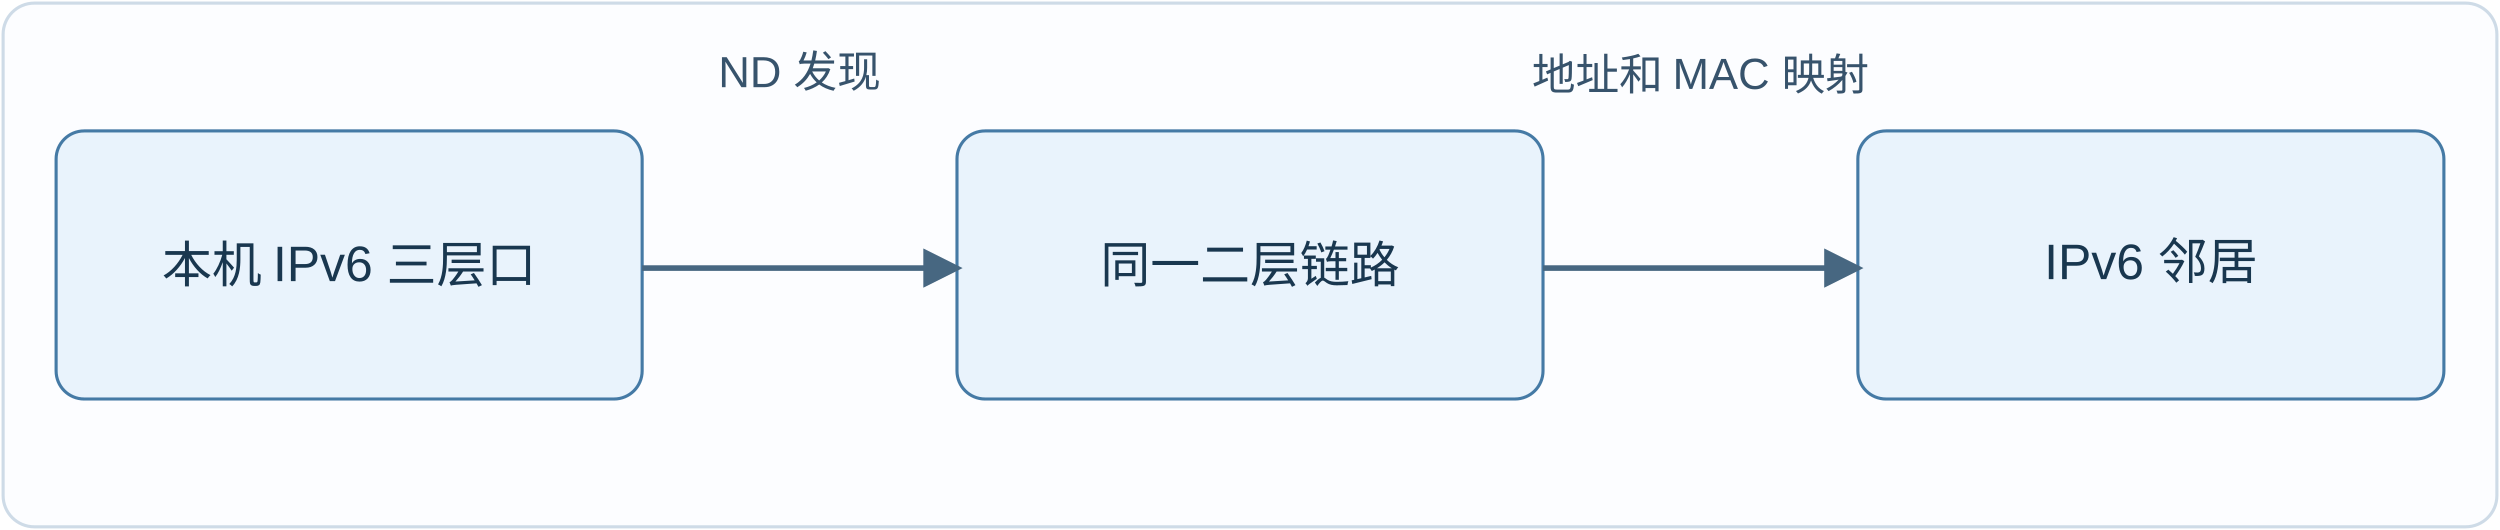
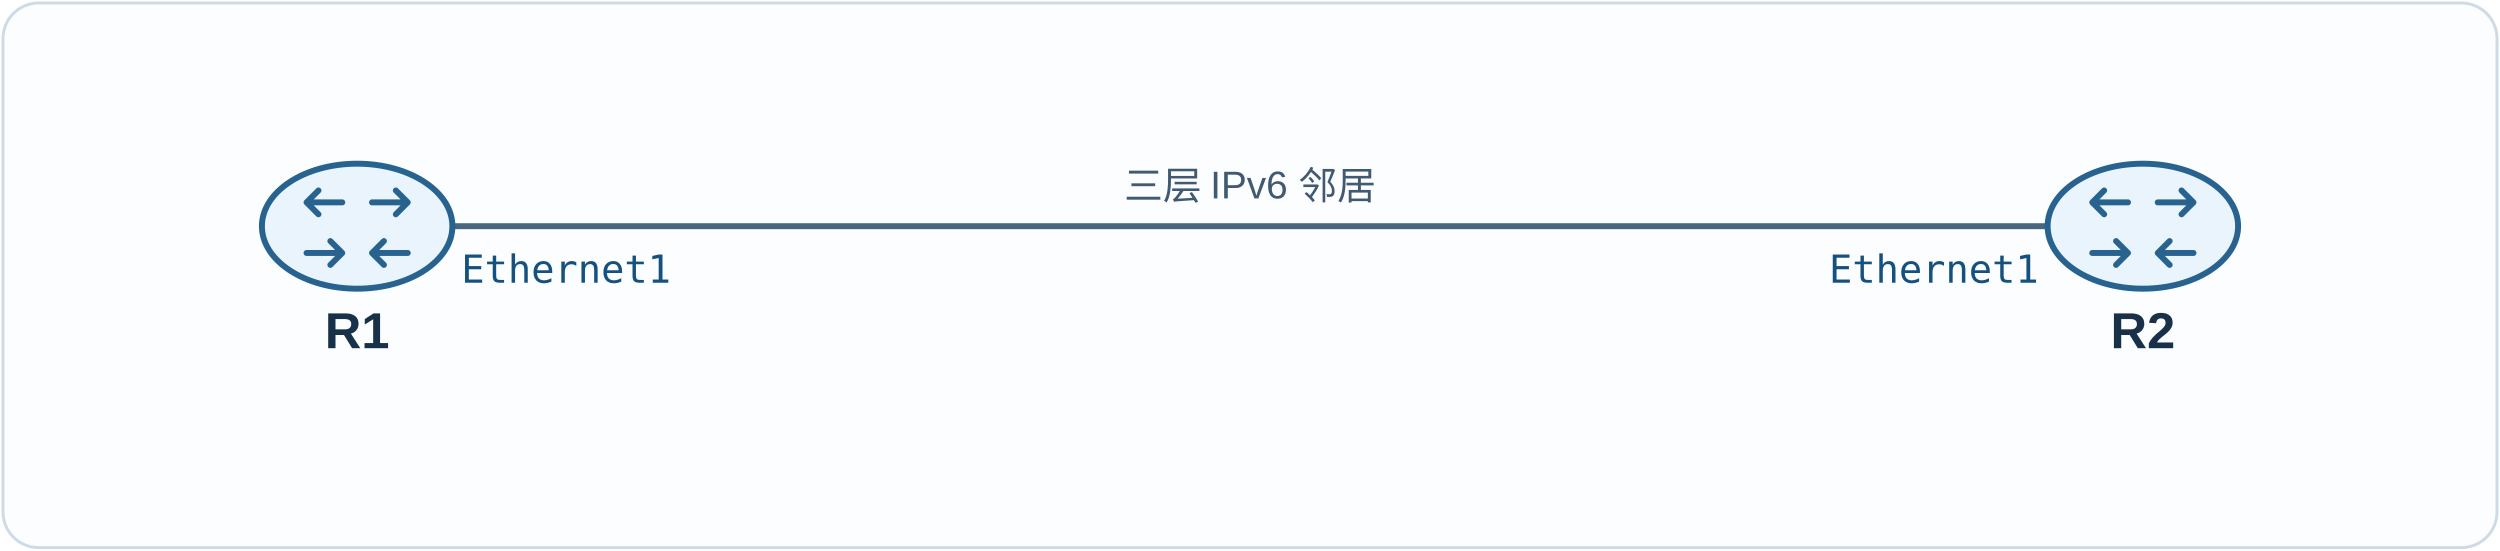
- <svg xmlns="http://www.w3.org/2000/svg" viewBox="0 0 802 170" role="img" aria-labelledby="label">
-   <defs>
-     <marker id="arrow" markerWidth="7" markerHeight="7" refX="6" refY="3.5" orient="auto">
-       <path d="M 0 0 L 7 3.5 L 0 7 Z" fill="#476781" />
-     </marker>
-   </defs>
-   <rect x="1" y="1" width="800" height="168" rx="10" fill="#fcfdff" stroke="#cedbe7" />
-   <g font-family="Arial, Microsoft YaHei, PingFang SC, sans-serif" text-anchor="middle" dominant-baseline="middle">
-     <rect x="18" y="42" width="188" height="86" rx="9" fill="#e9f3fc" stroke="#457aa5" />
-     <text x="112" y="85" font-size="16" fill="#19374f">本机 IPv6 三层口</text>
-     <rect x="307" y="42" width="188" height="86" rx="9" fill="#e9f3fc" stroke="#457aa5" />
-     <text x="401" y="85" font-size="16" fill="#19374f">同一二层链路</text>
-     <rect x="596" y="42" width="188" height="86" rx="9" fill="#e9f3fc" stroke="#457aa5" />
-     <text x="690" y="85" font-size="16" fill="#19374f">IPv6 邻居</text>
-     <path d="M 206 86 L 307 86" stroke="#476781" stroke-width="1.8" marker-end="url(#arrow)" fill="none" />
-     <text x="256.5" y="24" font-size="14" fill="#37536c">ND 发现</text>
-     <path d="M 495 86 L 596 86" stroke="#476781" stroke-width="1.8" marker-end="url(#arrow)" fill="none" />
-     <text x="545.5" y="24" font-size="14" fill="#37536c">地址和 MAC 映射</text>
+ <svg xmlns="http://www.w3.org/2000/svg" viewBox="0 0 840 185" role="img" aria-labelledby="label">
+   <style>text{font:14px Arial,'Microsoft YaHei','PingFang SC',sans-serif;fill:#183148}.name{font-size:17px;font-weight:700}.port{font:13px Consolas,monospace;fill:#15517f}.note{font-size:13px;fill:#415971}.device{fill:#e9f4fd;stroke:#28628e;stroke-width:2}.symbol{fill:none;stroke:#28628e;stroke-width:2;stroke-linecap:round;stroke-linejoin:round}.wire{fill:none;stroke:#476781;stroke-width:2}.logical{stroke:#30768f;stroke-dasharray:7 5}</style>
+   <rect x="1" y="1" width="838" height="183" rx="12" fill="#fcfdff" stroke="#cedbe7" />
+   <path class="wire" d="M147 76 L693 76" />
+   <text x="420" y="67" text-anchor="middle" class="note">三层 IPv6 邻居</text>
+   <text x="155" y="95" text-anchor="start" class="port">Ethernet1</text>
+   <text x="685" y="95" text-anchor="end" class="port">Ethernet1</text>
+   <g transform="translate(120 76)">
+     <ellipse class="device" cx="0" cy="0" rx="32" ry="21" />
+     <path class="symbol" d="M-17 -8h12m-12 0 4-4m-4 4 4 4M17 -8H5m12 0-4-4m4 4-4 4M-5 9h-12m12 0-4-4m4 4-4 4M5 9h12m-12 0 4-4m-4 4 4 4" />
  </g>
+   <text x="120" y="117" text-anchor="middle" class="name">R1</text>
+   <g transform="translate(720 76)">
+     <ellipse class="device" cx="0" cy="0" rx="32" ry="21" />
+     <path class="symbol" d="M-17 -8h12m-12 0 4-4m-4 4 4 4M17 -8H5m12 0-4-4m4 4-4 4M-5 9h-12m12 0-4-4m4 4-4 4M5 9h12m-12 0 4-4m-4 4 4 4" />
+   </g>
+   <text x="720" y="117" text-anchor="middle" class="name">R2</text>
</svg>
